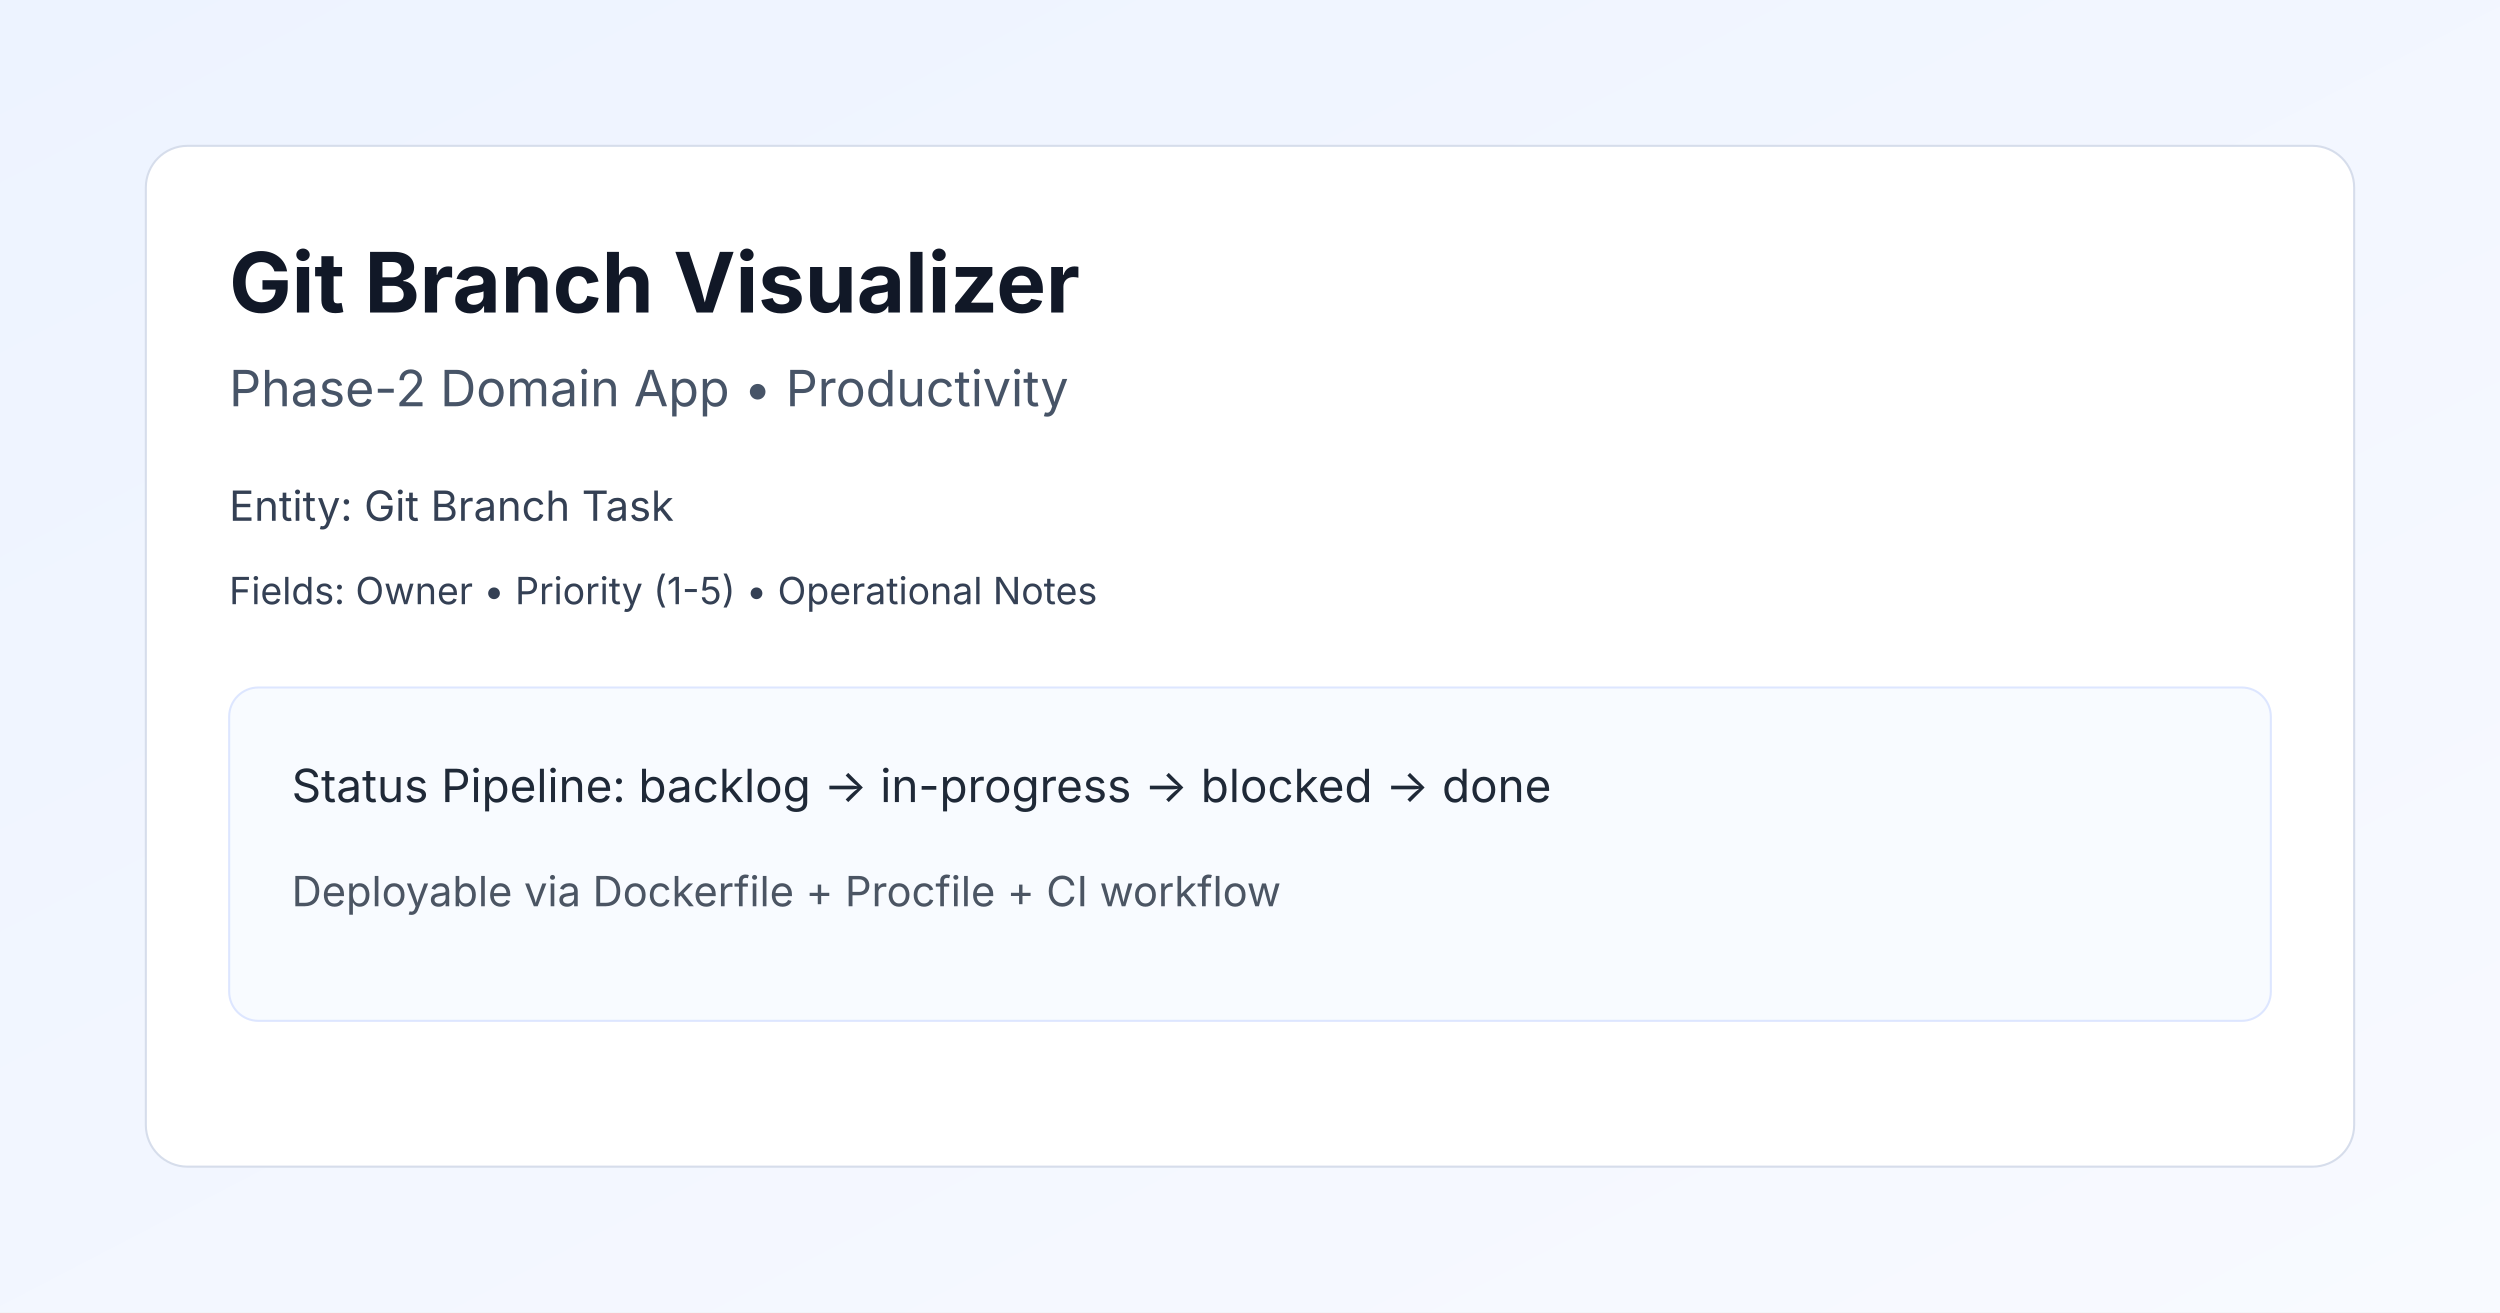
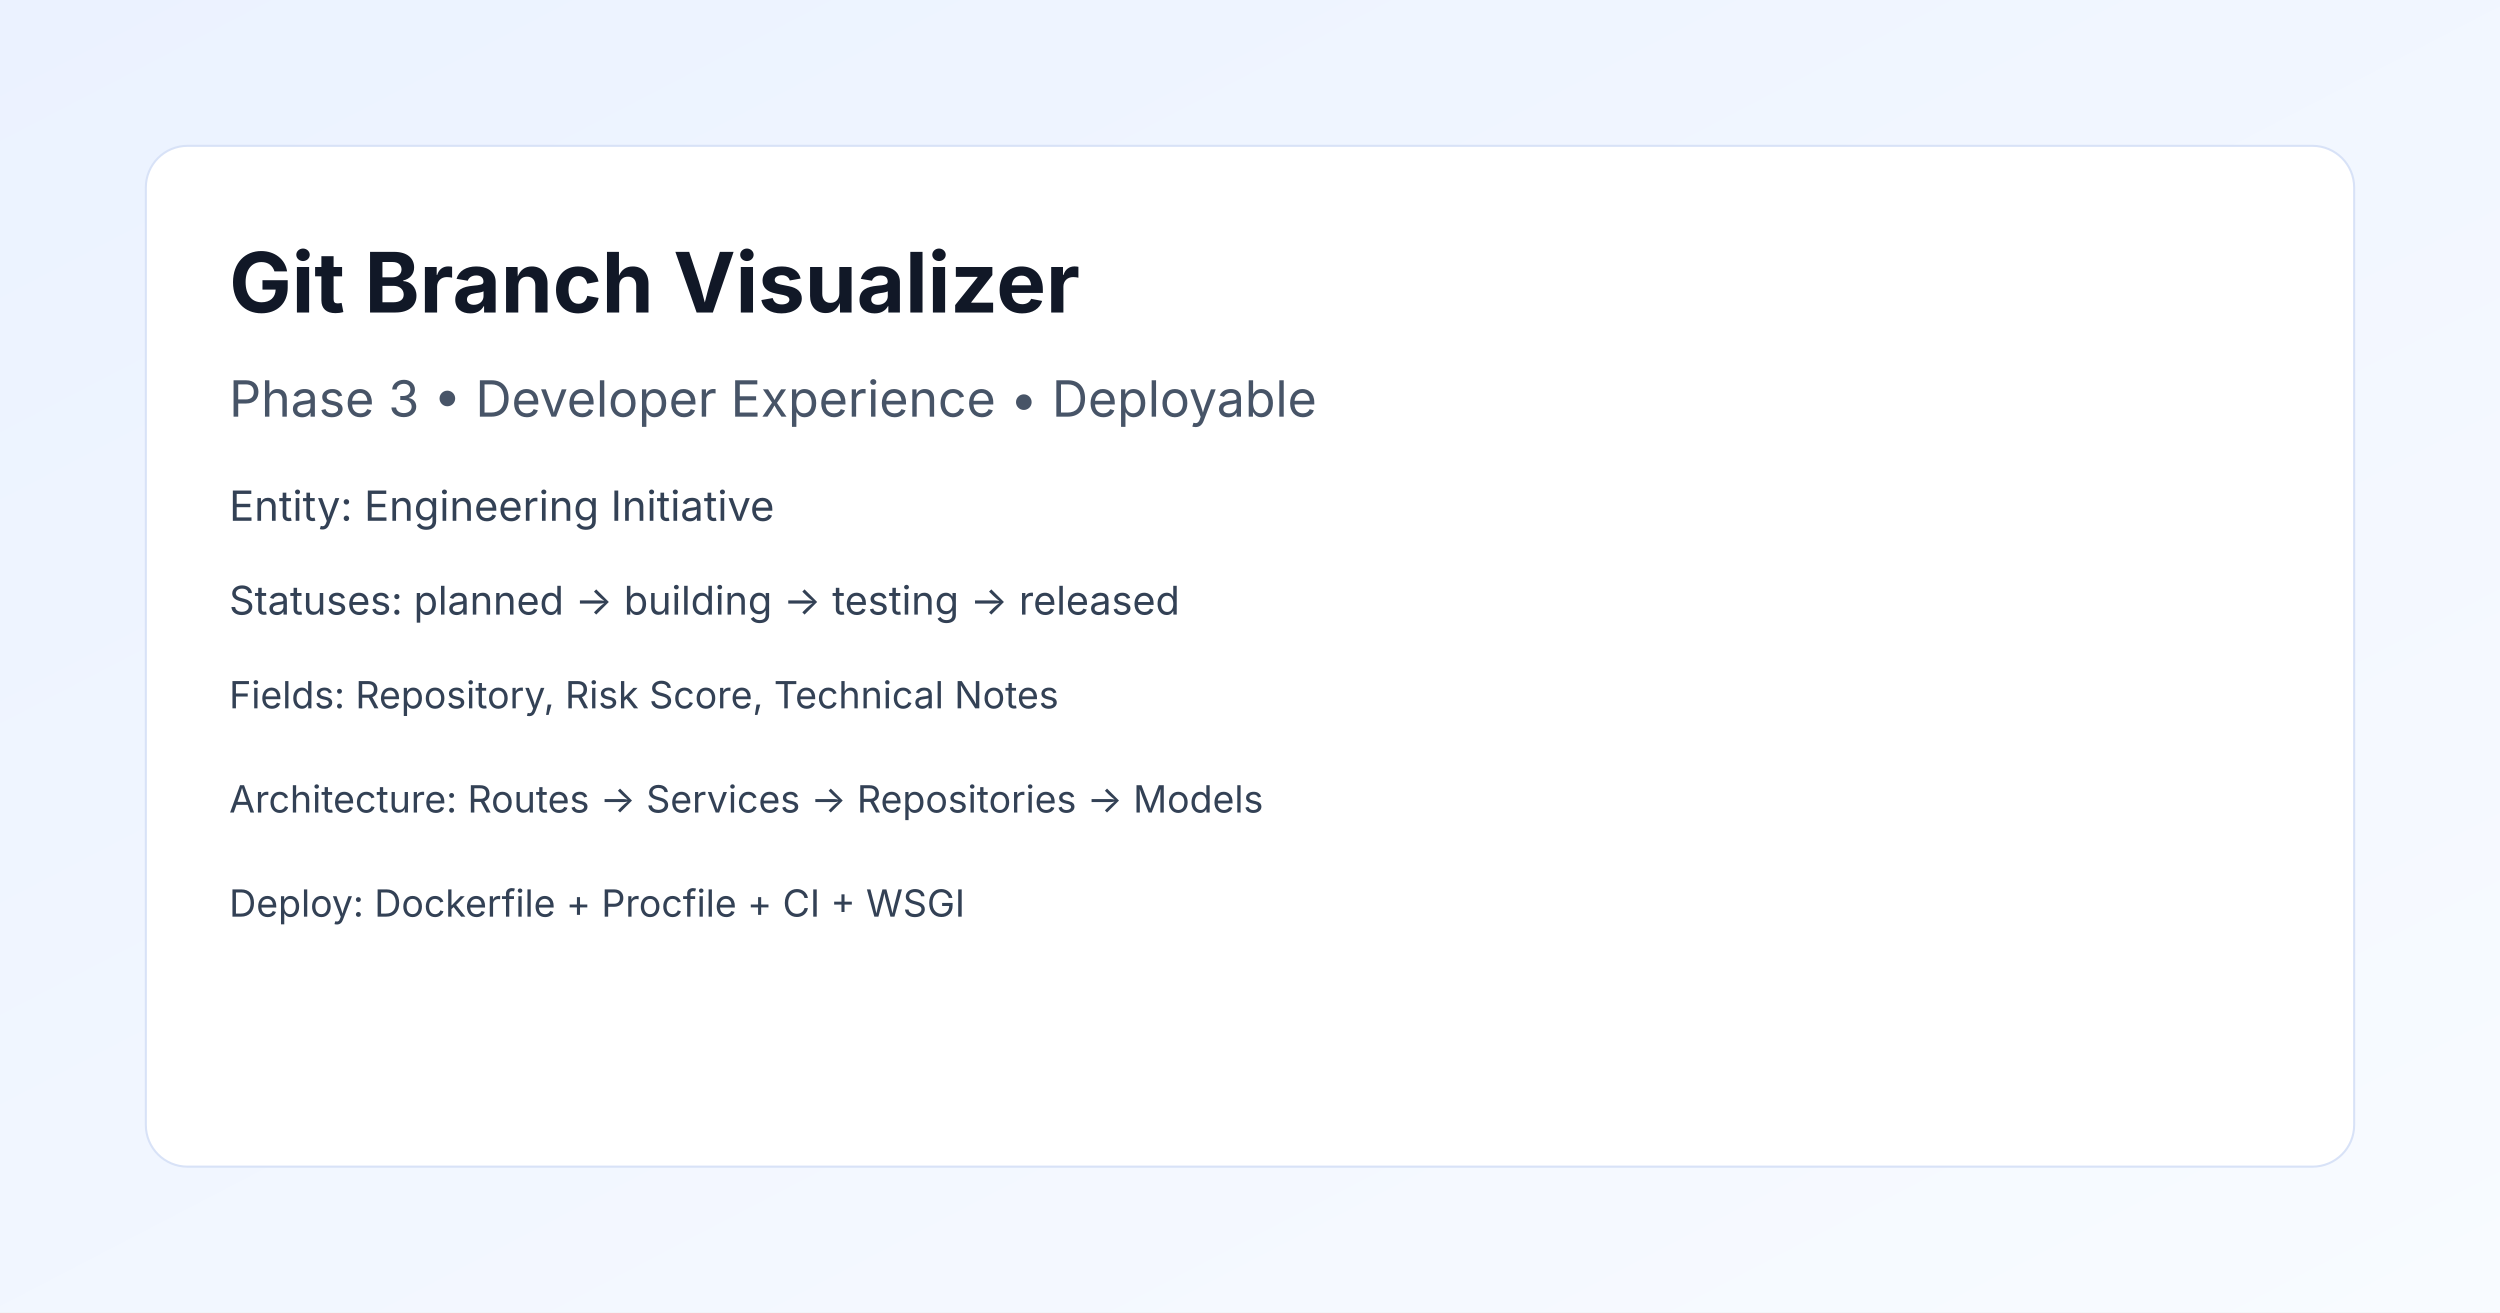
<svg xmlns="http://www.w3.org/2000/svg" width="1200" height="630" viewBox="0 0 1200 630">
  <defs>
    <linearGradient id="bg" x1="0" y1="0" x2="1" y2="1">
-       <stop offset="0%" stop-color="#edf3ff" />
-       <stop offset="100%" stop-color="#f8faff" />
+       <stop offset="0%" stop-color="#ebf2ff" />
+       <stop offset="100%" stop-color="#f8fbff" />
    </linearGradient>
  </defs>
  <rect width="1200" height="630" fill="url(#bg)" />
-   <rect x="70" y="70" width="1060" height="490" rx="20" fill="#fff" stroke="#d6ddeb" />
+   <rect x="70" y="70" width="1060" height="490" rx="20" fill="#ffffff" stroke="#d8e2f7" />
  <text x="110" y="150" font-size="40" font-family="Inter, Arial" fill="#111827" font-weight="700">Git Branch Visualizer</text>
-   <text x="110" y="195" font-size="24" font-family="Inter, Arial" fill="#475467">Phase-2 Domain App • Productivity</text>
-   <text x="110" y="250" font-size="20" font-family="Inter, Arial" fill="#344054">Entity: Git Branch Task</text>
-   <text x="110" y="290" font-size="18" font-family="Inter, Arial" fill="#344054">Fields: Owner • Priority (1-5) • Operational Notes</text>
-   <rect x="110" y="330" width="980" height="160" rx="14" fill="#f8fbff" stroke="#dde6ff" />
-   <text x="140" y="385" font-size="22" font-family="Inter, Arial" fill="#1f2937">Status Pipeline: backlog → in-progress → blocked → done</text>
-   <text x="140" y="435" font-size="20" font-family="Inter, Arial" fill="#4b5563">Deployable via Dockerfile + Procfile + CI workflow</text>
+   <text x="110" y="200" font-size="24" font-family="Inter, Arial" fill="#475467">Phase 3 • Developer Experience • Deployable</text>
+   <text x="110" y="250" font-size="20" font-family="Inter, Arial" fill="#334155">Entity: Engineering Initiative</text>
+   <text x="110" y="295" font-size="19" font-family="Inter, Arial" fill="#334155">Statuses: planned → building → testing → released</text>
+   <text x="110" y="340" font-size="18" font-family="Inter, Arial" fill="#334155">Fields: Repository, Risk Score, Technical Notes</text>
+   <text x="110" y="390" font-size="18" font-family="Inter, Arial" fill="#334155">Architecture: Routes → Services → Repositories → Models</text>
+   <text x="110" y="440" font-size="18" font-family="Inter, Arial" fill="#334155">Deploy: Dockerfile + Procfile + CI + WSGI</text>
</svg>
